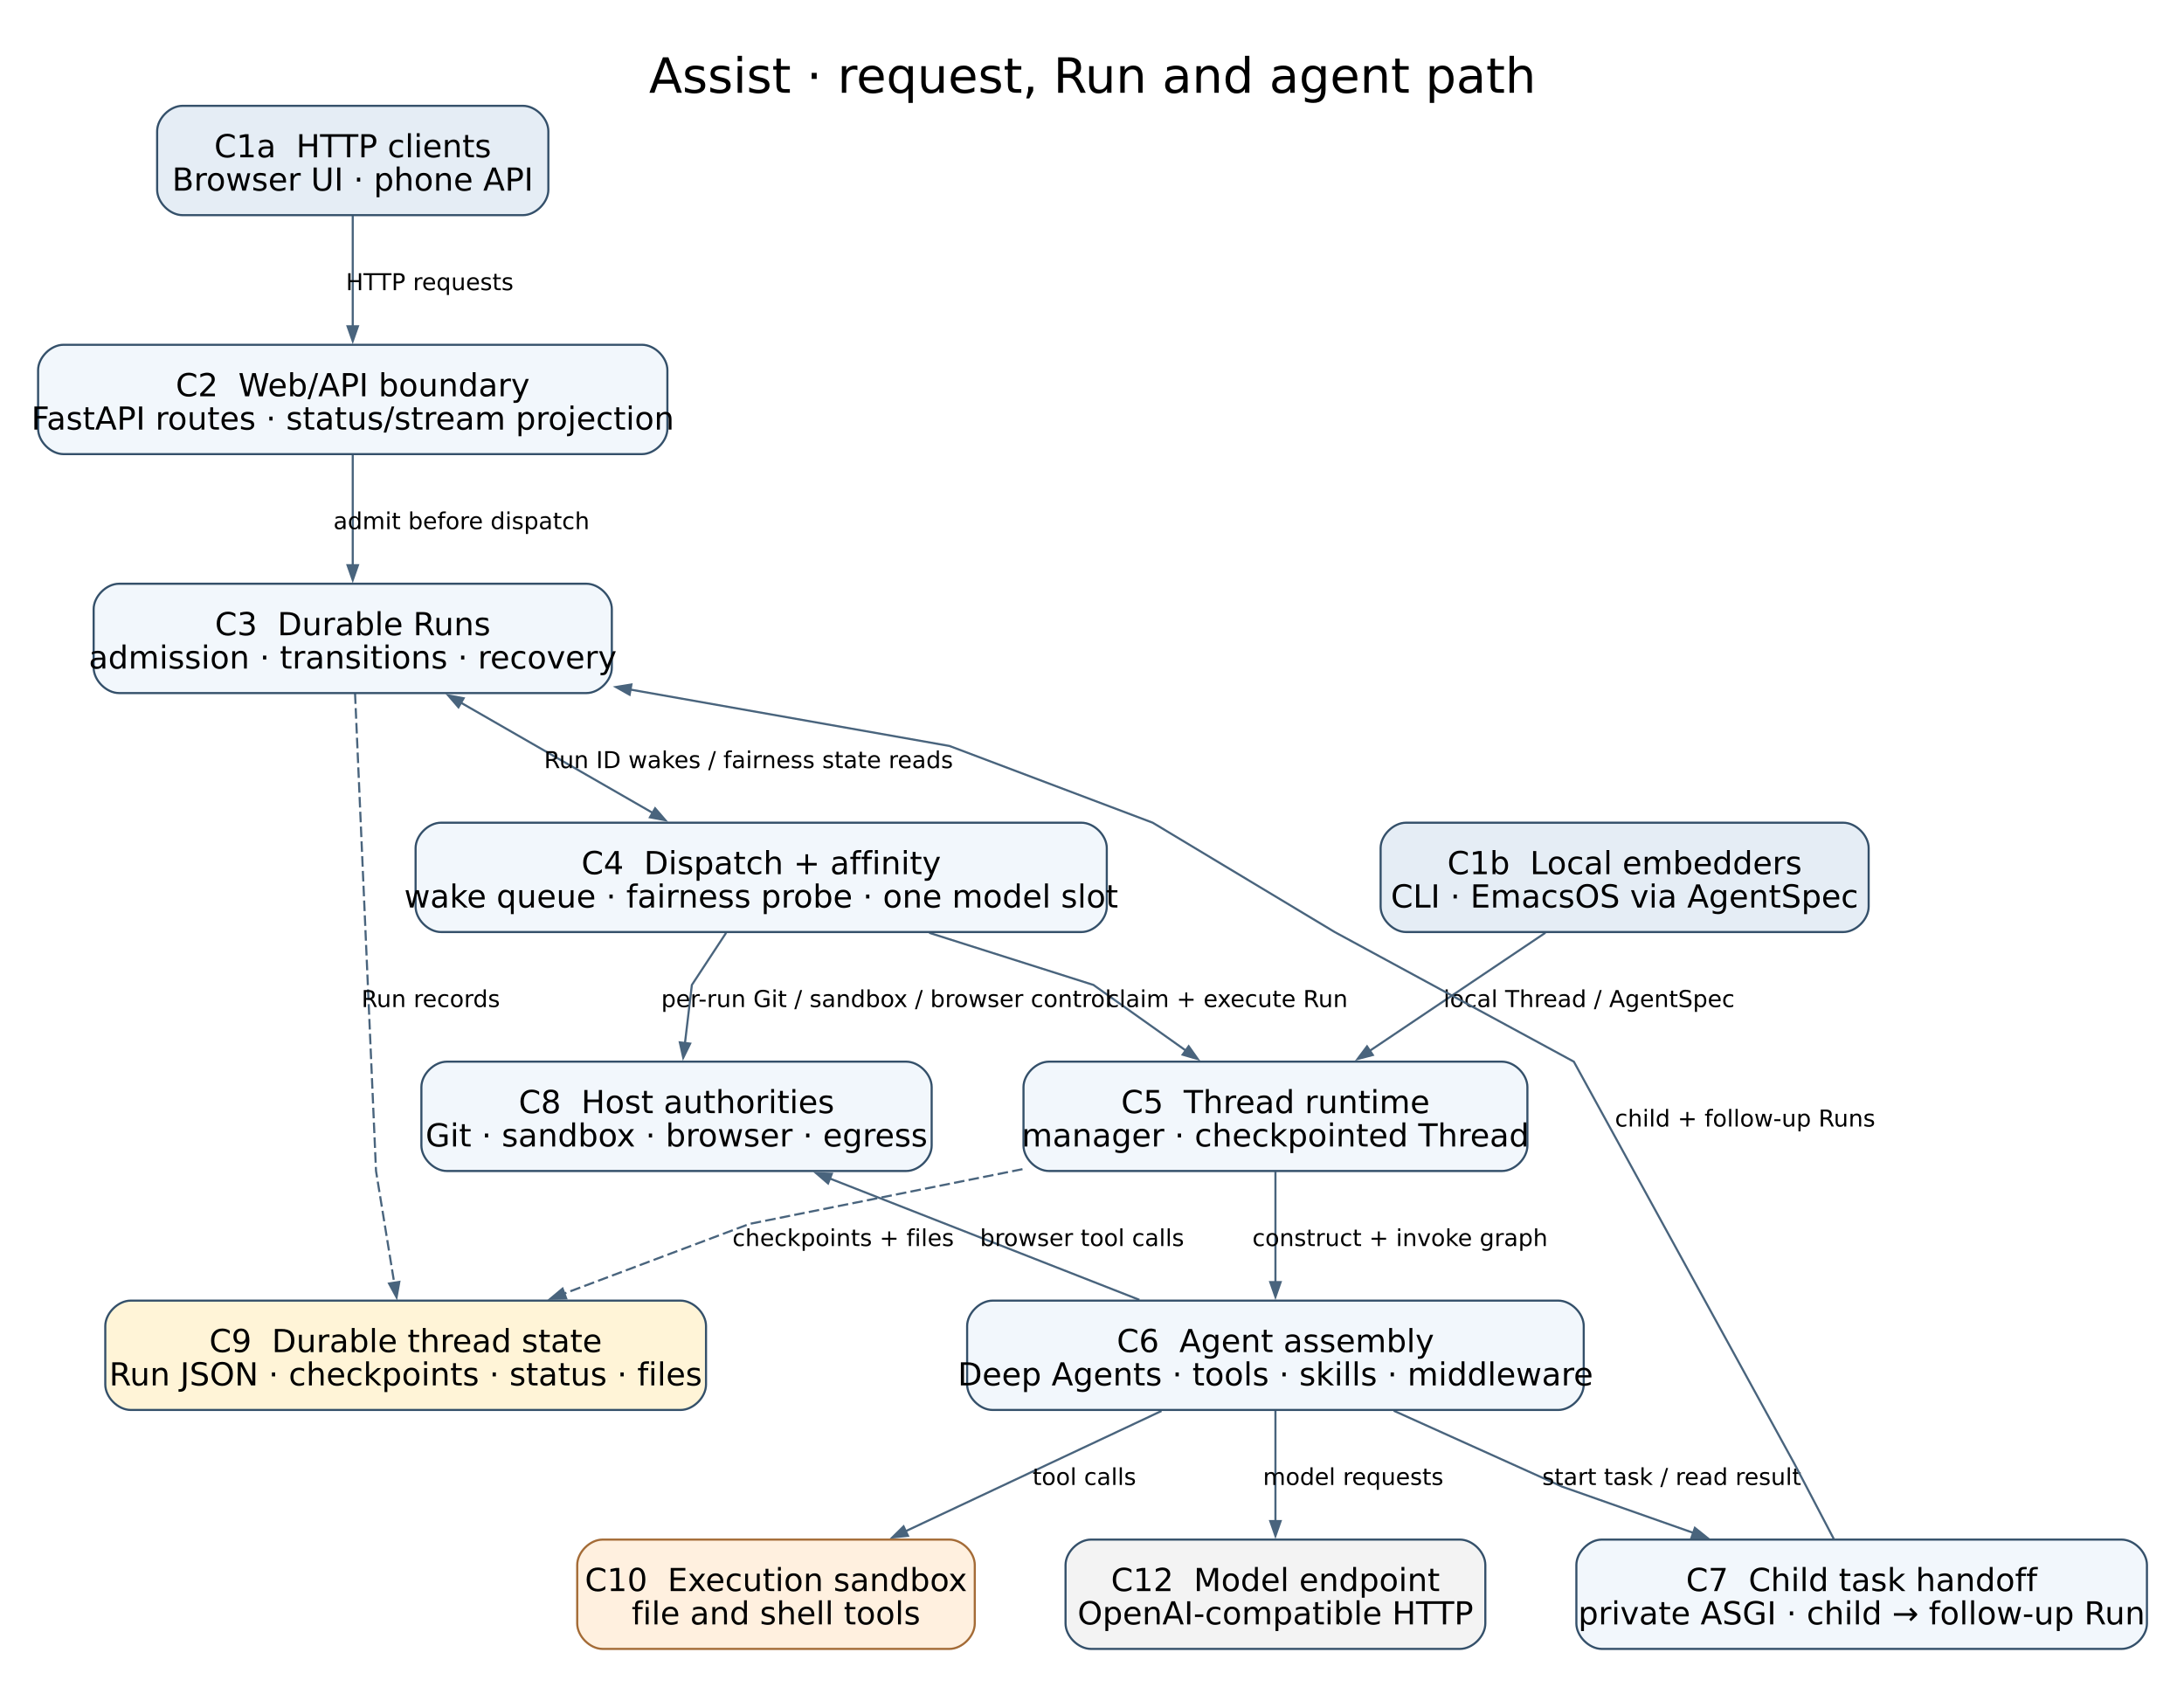
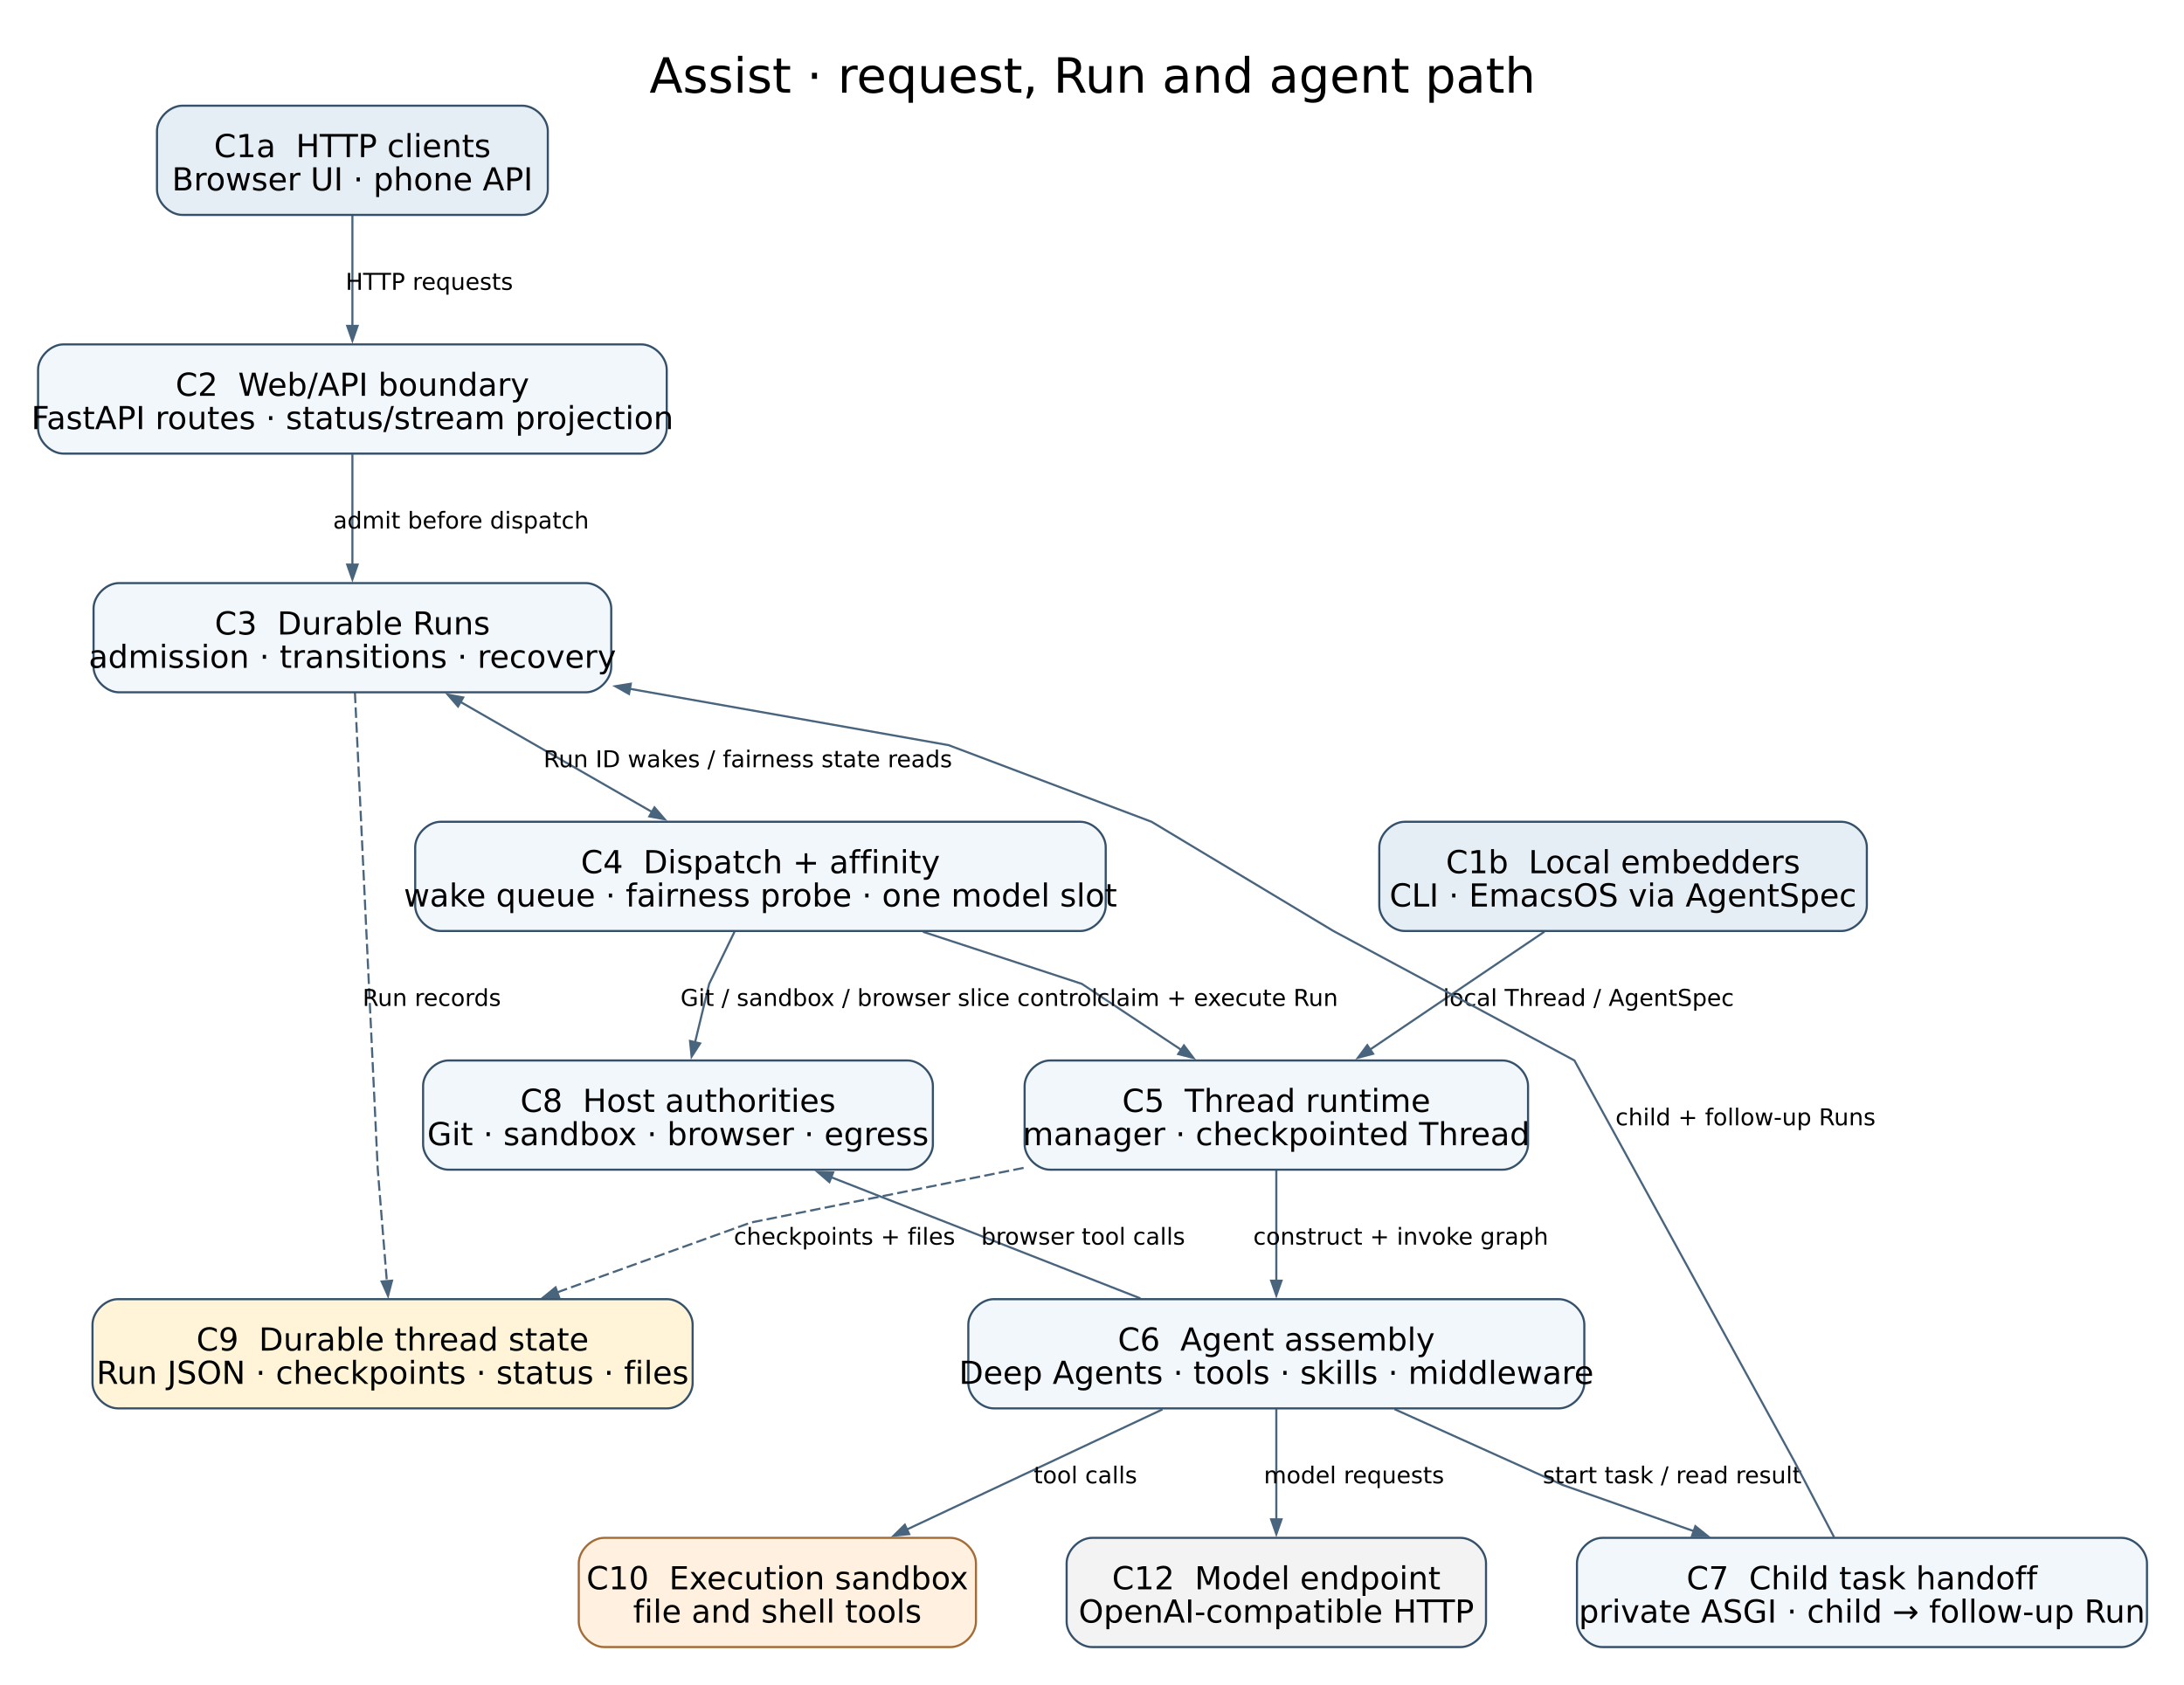
- <svg xmlns="http://www.w3.org/2000/svg" width="1032pt" height="797pt" viewBox="0.00 0.00 1032.00 797.00">
+ <svg xmlns="http://www.w3.org/2000/svg" width="1033pt" height="797pt" viewBox="0.00 0.00 1033.00 797.00">
  <g id="graph0" class="graph" transform="scale(1 1) rotate(0) translate(18 779.12)">
-     <polygon fill="white" stroke="none" points="-18,18 -18,-779.12 1014.49,-779.12 1014.49,18 -18,18" />
-     <text xml:space="preserve" text-anchor="middle" x="498.24" y="-735.27" font-family="DejaVu Sans" font-size="23.00">Assist · request, Run and agent path</text>
+     <polygon fill="white" stroke="none" points="-18,18 -18,-779.12 1015.49,-779.12 1015.49,18 -18,18" />
+     <text xml:space="preserve" text-anchor="middle" x="498.74" y="-735.27" font-family="DejaVu Sans" font-size="23.00">Assist · request, Run and agent path</text>
    <g id="edge1" class="edge">
      <path fill="none" stroke="#49647d" d="M148.68,-677.12C148.68,-661.67 148.68,-641.68 148.68,-624.89" />
      <polygon fill="#49647d" stroke="#49647d" points="151.13,-624.96 148.68,-617.96 146.23,-624.96 151.13,-624.96" />
      <text xml:space="preserve" text-anchor="middle" x="185.06" y="-642.01" font-family="DejaVu Sans" font-size="11.00">HTTP requests</text>
    </g>
    <g id="edge5" class="edge">
-       <path fill="none" stroke="#49647d" d="M712.24,-338.39C687.54,-321.79 655.06,-299.96 629.06,-282.48" />
-       <polygon fill="#49647d" stroke="#49647d" points="630.69,-280.63 623.51,-278.75 627.96,-284.69 630.69,-280.63" />
-       <text xml:space="preserve" text-anchor="middle" x="732.88" y="-303.28" font-family="DejaVu Sans" font-size="11.00">local Thread / AgentSpec</text>
+       <path fill="none" stroke="#49647d" d="M712.47,-338.39C687.91,-321.79 655.64,-299.96 629.79,-282.48" />
+       <polygon fill="#49647d" stroke="#49647d" points="631.46,-280.65 624.28,-278.76 628.71,-284.71 631.46,-280.65" />
+       <text xml:space="preserve" text-anchor="middle" x="733.35" y="-303.28" font-family="DejaVu Sans" font-size="11.00">local Thread / AgentSpec</text>
    </g>
    <g id="edge2" class="edge">
      <path fill="none" stroke="#49647d" d="M148.68,-564.21C148.68,-548.76 148.68,-528.77 148.68,-511.98" />
      <polygon fill="#49647d" stroke="#49647d" points="151.13,-512.05 148.68,-505.05 146.23,-512.05 151.13,-512.05" />
      <text xml:space="preserve" text-anchor="middle" x="200.06" y="-529.1" font-family="DejaVu Sans" font-size="11.00">admit before dispatch</text>
    </g>
    <g id="edge3" class="edge">
      <path fill="none" stroke="#49647d" d="M199.65,-447.18C227.66,-431.08 262.31,-411.17 290.37,-395.05" />
      <polygon fill="#49647d" stroke="#49647d" points="198.64,-444.94 193.79,-450.55 201.08,-449.19 198.64,-444.94" />
      <polygon fill="#49647d" stroke="#49647d" points="291.56,-397.19 296.41,-391.57 289.12,-392.94 291.56,-397.19" />
      <text xml:space="preserve" text-anchor="middle" x="335.72" y="-416.19" font-family="DejaVu Sans" font-size="11.00">Run ID wakes / fairness state reads</text>
    </g>
    <g id="edge11" class="edge">
-       <path fill="none" stroke="#49647d" stroke-dasharray="5,2" d="M149.77,-451.52C152.56,-388.12 159.68,-225.82 159.68,-225.82 159.68,-225.82 164.33,-197.21 168.28,-172.97" />
-       <polygon fill="#49647d" stroke="#49647d" points="170.68,-173.43 169.39,-166.13 165.85,-172.65 170.68,-173.43" />
-       <text xml:space="preserve" text-anchor="middle" x="185.54" y="-303.28" font-family="DejaVu Sans" font-size="11.00">Run records</text>
+       <path fill="none" stroke="#49647d" stroke-dasharray="5,2" d="M149.87,-451.52C152.91,-388.12 160.68,-225.82 160.68,-225.82 160.68,-225.82 163.01,-197.21 164.98,-172.97" />
+       <polygon fill="#49647d" stroke="#49647d" points="167.41,-173.32 165.53,-166.15 162.52,-172.92 167.41,-173.32" />
+       <text xml:space="preserve" text-anchor="middle" x="186.23" y="-303.28" font-family="DejaVu Sans" font-size="11.00">Run records</text>
    </g>
    <g id="edge4" class="edge">
-       <path fill="none" stroke="#49647d" d="M421.1,-338.35C460.04,-325.99 498.68,-313.73 498.68,-313.73 498.68,-313.73 520.72,-298.08 542.48,-282.62" />
-       <polygon fill="#49647d" stroke="#49647d" points="543.68,-284.77 547.97,-278.72 540.84,-280.78 543.68,-284.77" />
-       <text xml:space="preserve" text-anchor="middle" x="561.85" y="-303.28" font-family="DejaVu Sans" font-size="11.00">claim + execute Run</text>
+       <path fill="none" stroke="#49647d" d="M418.57,-338.35C456.27,-325.99 493.68,-313.73 493.68,-313.73 493.68,-313.73 517.46,-297.94 540.84,-282.42" />
+       <polygon fill="#49647d" stroke="#49647d" points="541.99,-284.6 546.47,-278.68 539.28,-280.51 541.99,-284.6" />
+       <text xml:space="preserve" text-anchor="middle" x="557.85" y="-303.28" font-family="DejaVu Sans" font-size="11.00">claim + execute Run</text>
    </g>
    <g id="edge9" class="edge">
-       <path fill="none" stroke="#49647d" d="M325.11,-338.35C316.99,-325.99 308.93,-313.73 308.93,-313.73 308.93,-313.73 307.35,-300.41 305.66,-286.21" />
-       <polygon fill="#49647d" stroke="#49647d" points="308.11,-286.01 304.85,-279.35 303.24,-286.59 308.11,-286.01" />
-       <text xml:space="preserve" text-anchor="middle" x="400.81" y="-303.28" font-family="DejaVu Sans" font-size="11.00">per-run Git / sandbox / browser control</text>
+       <path fill="none" stroke="#49647d" d="M329.41,-338.35C323.4,-325.99 317.43,-313.73 317.43,-313.73 317.43,-313.73 314.15,-300.16 310.69,-285.82" />
+       <polygon fill="#49647d" stroke="#49647d" points="313.14,-285.55 309.12,-279.32 308.38,-286.7 313.14,-285.55" />
+       <text xml:space="preserve" text-anchor="middle" x="402.56" y="-303.28" font-family="DejaVu Sans" font-size="11.00">Git / sandbox / browser slice control</text>
    </g>
    <g id="edge6" class="edge">
-       <path fill="none" stroke="#49647d" d="M584.68,-225.48C584.68,-210.03 584.68,-190.04 584.68,-173.25" />
-       <polygon fill="#49647d" stroke="#49647d" points="587.13,-173.32 584.68,-166.32 582.23,-173.32 587.13,-173.32" />
-       <text xml:space="preserve" text-anchor="middle" x="643.56" y="-190.37" font-family="DejaVu Sans" font-size="11.00">construct + invoke graph</text>
+       <path fill="none" stroke="#49647d" d="M585.68,-225.48C585.68,-210.03 585.68,-190.04 585.68,-173.25" />
+       <polygon fill="#49647d" stroke="#49647d" points="588.13,-173.32 585.68,-166.32 583.23,-173.32 588.13,-173.32" />
+       <text xml:space="preserve" text-anchor="middle" x="644.56" y="-190.37" font-family="DejaVu Sans" font-size="11.00">construct + invoke graph</text>
    </g>
    <g id="edge12" class="edge">
-       <path fill="none" stroke="#49647d" stroke-dasharray="5,2" d="M465.16,-226.68C401.5,-213.92 336.18,-200.82 336.18,-200.82 336.18,-200.82 291.24,-183.93 248.63,-167.91" />
-       <polygon fill="#49647d" stroke="#49647d" points="249.54,-165.64 242.13,-165.47 247.82,-170.23 249.54,-165.64" />
-       <text xml:space="preserve" text-anchor="middle" x="380.43" y="-190.37" font-family="DejaVu Sans" font-size="11.00">checkpoints + files</text>
+       <path fill="none" stroke="#49647d" stroke-dasharray="5,2" d="M466.16,-226.68C402.5,-213.92 337.18,-200.82 337.18,-200.82 337.18,-200.82 290.11,-183.86 245.58,-167.81" />
+       <polygon fill="#49647d" stroke="#49647d" points="246.44,-165.52 239.02,-165.45 244.78,-170.13 246.44,-165.52" />
+       <text xml:space="preserve" text-anchor="middle" x="381.43" y="-190.37" font-family="DejaVu Sans" font-size="11.00">checkpoints + files</text>
    </g>
    <g id="edge7" class="edge">
-       <path fill="none" stroke="#49647d" d="M640.58,-112.54C677.9,-95.72 720.18,-76.66 720.18,-76.66 720.18,-76.66 750.03,-66.15 782.31,-54.78" />
-       <polygon fill="#49647d" stroke="#49647d" points="782.88,-57.18 788.67,-52.54 781.26,-52.55 782.88,-57.18" />
-       <text xml:space="preserve" text-anchor="middle" x="771.93" y="-77.46" font-family="DejaVu Sans" font-size="11.00">start task / read result</text>
+       <path fill="none" stroke="#49647d" d="M641.58,-112.54C678.9,-95.72 721.18,-76.66 721.18,-76.66 721.18,-76.66 751.03,-66.15 783.31,-54.78" />
+       <polygon fill="#49647d" stroke="#49647d" points="783.88,-57.18 789.67,-52.54 782.26,-52.55 783.88,-57.18" />
+       <text xml:space="preserve" text-anchor="middle" x="772.93" y="-77.46" font-family="DejaVu Sans" font-size="11.00">start task / read result</text>
    </g>
    <g id="edge10" class="edge">
-       <path fill="none" stroke="#49647d" d="M520.39,-164.94C476.8,-182.02 419.14,-204.62 373.96,-222.32" />
-       <polygon fill="#49647d" stroke="#49647d" points="373.28,-219.96 367.66,-224.79 375.07,-224.52 373.28,-219.96" />
-       <text xml:space="preserve" text-anchor="middle" x="493.29" y="-190.37" font-family="DejaVu Sans" font-size="11.00">browser tool calls</text>
+       <path fill="none" stroke="#49647d" d="M521.39,-164.94C477.8,-182.02 420.14,-204.62 374.96,-222.32" />
+       <polygon fill="#49647d" stroke="#49647d" points="374.28,-219.96 368.66,-224.79 376.07,-224.52 374.28,-219.96" />
+       <text xml:space="preserve" text-anchor="middle" x="494.29" y="-190.37" font-family="DejaVu Sans" font-size="11.00">browser tool calls</text>
    </g>
    <g id="edge13" class="edge">
-       <path fill="none" stroke="#49647d" d="M530.83,-112.43C494.74,-95.47 447.14,-73.1 409.65,-55.48" />
-       <polygon fill="#49647d" stroke="#49647d" points="411.04,-53.43 403.67,-52.67 408.96,-57.87 411.04,-53.43" />
-       <text xml:space="preserve" text-anchor="middle" x="494.38" y="-77.46" font-family="DejaVu Sans" font-size="11.00">tool calls</text>
+       <path fill="none" stroke="#49647d" d="M531.83,-112.43C495.74,-95.47 448.14,-73.1 410.65,-55.48" />
+       <polygon fill="#49647d" stroke="#49647d" points="412.04,-53.43 404.67,-52.67 409.96,-57.87 412.04,-53.43" />
+       <text xml:space="preserve" text-anchor="middle" x="495.38" y="-77.46" font-family="DejaVu Sans" font-size="11.00">tool calls</text>
    </g>
    <g id="edge14" class="edge">
-       <path fill="none" stroke="#49647d" d="M584.68,-112.57C584.68,-97.12 584.68,-77.13 584.68,-60.34" />
-       <polygon fill="#49647d" stroke="#49647d" points="587.13,-60.41 584.68,-53.41 582.23,-60.41 587.13,-60.41" />
-       <text xml:space="preserve" text-anchor="middle" x="621.43" y="-77.46" font-family="DejaVu Sans" font-size="11.00">model requests</text>
+       <path fill="none" stroke="#49647d" d="M585.68,-112.57C585.68,-97.12 585.68,-77.13 585.68,-60.34" />
+       <polygon fill="#49647d" stroke="#49647d" points="588.13,-60.41 585.68,-53.41 583.23,-60.41 588.13,-60.41" />
+       <text xml:space="preserve" text-anchor="middle" x="622.43" y="-77.46" font-family="DejaVu Sans" font-size="11.00">model requests</text>
    </g>
    <g id="edge8" class="edge">
-       <path fill="none" stroke="#49647d" d="M848.48,-52.03C839.66,-68.85 829.68,-87.91 829.68,-87.91 829.68,-87.91 725.68,-277.48 725.68,-277.48 725.68,-277.48 612.68,-338.73 612.68,-338.73 612.68,-338.73 526.68,-390.39 526.68,-390.39 526.68,-390.39 430.68,-426.64 430.68,-426.64 430.68,-426.64 353.29,-440.32 279.59,-453.34" />
+       <path fill="none" stroke="#49647d" d="M849.48,-52.03C840.66,-68.85 830.68,-87.91 830.68,-87.91 830.68,-87.91 726.68,-277.48 726.68,-277.48 726.68,-277.48 612.68,-338.73 612.68,-338.73 612.68,-338.73 526.68,-390.39 526.68,-390.39 526.68,-390.39 430.68,-426.64 430.68,-426.64 430.68,-426.64 353.29,-440.32 279.59,-453.34" />
      <polygon fill="#49647d" stroke="#49647d" points="279.51,-450.86 273.04,-454.5 280.36,-455.69 279.51,-450.86" />
-       <text xml:space="preserve" text-anchor="middle" x="806.61" y="-246.82" font-family="DejaVu Sans" font-size="11.00">child + follow-up Runs</text>
+       <text xml:space="preserve" text-anchor="middle" x="807.61" y="-246.82" font-family="DejaVu Sans" font-size="11.00">child + follow-up Runs</text>
    </g>
    <g id="node1" class="node">
      <path fill="#e5edf5" stroke="#34506a" d="M229.11,-729.12C229.11,-729.12 68.25,-729.12 68.25,-729.12 62.25,-729.12 56.25,-723.12 56.25,-717.12 56.25,-717.12 56.25,-689.46 56.25,-689.46 56.25,-683.46 62.25,-677.46 68.25,-677.46 68.25,-677.46 229.11,-677.46 229.11,-677.46 235.11,-677.46 241.11,-683.46 241.11,-689.46 241.11,-689.46 241.11,-717.12 241.11,-717.12 241.11,-723.12 235.11,-729.12 229.11,-729.12" />
      <text xml:space="preserve" text-anchor="middle" x="148.68" y="-704.79" font-family="DejaVu Sans" font-size="15.00">C1a  HTTP clients</text>
      <text xml:space="preserve" text-anchor="middle" x="148.68" y="-689.04" font-family="DejaVu Sans" font-size="15.00">Browser UI · phone API</text>
    </g>
    <g id="node2" class="node">
      <path fill="#e5edf5" stroke="#34506a" d="M852.99,-390.39C852.99,-390.39 646.38,-390.39 646.38,-390.39 640.38,-390.39 634.38,-384.39 634.38,-378.39 634.38,-378.39 634.38,-350.73 634.38,-350.73 634.38,-344.73 640.38,-338.73 646.38,-338.73 646.38,-338.73 852.99,-338.73 852.99,-338.73 858.99,-338.73 864.99,-344.73 864.99,-350.73 864.99,-350.73 864.99,-378.39 864.99,-378.39 864.99,-384.39 858.99,-390.39 852.99,-390.39" />
      <text xml:space="preserve" text-anchor="middle" x="749.68" y="-366.06" font-family="DejaVu Sans" font-size="15.00">C1b  Local embedders</text>
      <text xml:space="preserve" text-anchor="middle" x="749.68" y="-350.31" font-family="DejaVu Sans" font-size="15.00">CLI · EmacsOS via AgentSpec</text>
    </g>
    <g id="node3" class="node">
      <path fill="#f2f7fc" stroke="#34506a" d="M285.36,-616.21C285.36,-616.21 12,-616.21 12,-616.21 6,-616.21 0,-610.21 0,-604.21 0,-604.21 0,-576.55 0,-576.55 0,-570.55 6,-564.55 12,-564.55 12,-564.55 285.36,-564.55 285.36,-564.55 291.36,-564.55 297.36,-570.55 297.36,-576.55 297.36,-576.55 297.36,-604.21 297.36,-604.21 297.36,-610.21 291.36,-616.21 285.36,-616.21" />
      <text xml:space="preserve" text-anchor="middle" x="148.68" y="-591.88" font-family="DejaVu Sans" font-size="15.00">C2  Web/API boundary</text>
      <text xml:space="preserve" text-anchor="middle" x="148.68" y="-576.13" font-family="DejaVu Sans" font-size="15.00">FastAPI routes · status/stream projection</text>
    </g>
    <g id="node4" class="node">
      <path fill="#f2f7fc" stroke="#34506a" d="M259.11,-503.3C259.11,-503.3 38.25,-503.3 38.25,-503.3 32.25,-503.3 26.25,-497.3 26.25,-491.3 26.25,-491.3 26.25,-463.64 26.25,-463.64 26.25,-457.64 32.25,-451.64 38.25,-451.64 38.25,-451.64 259.11,-451.64 259.11,-451.64 265.11,-451.64 271.11,-457.64 271.11,-463.64 271.11,-463.64 271.11,-491.3 271.11,-491.3 271.11,-497.3 265.11,-503.3 259.11,-503.3" />
      <text xml:space="preserve" text-anchor="middle" x="148.68" y="-478.97" font-family="DejaVu Sans" font-size="15.00">C3  Durable Runs</text>
      <text xml:space="preserve" text-anchor="middle" x="148.68" y="-463.22" font-family="DejaVu Sans" font-size="15.00">admission · transitions · recovery</text>
    </g>
    <g id="node5" class="node">
      <path fill="#f2f7fc" stroke="#34506a" d="M492.99,-390.39C492.99,-390.39 190.38,-390.39 190.38,-390.39 184.38,-390.39 178.38,-384.39 178.38,-378.39 178.38,-378.39 178.38,-350.73 178.38,-350.73 178.38,-344.73 184.38,-338.73 190.38,-338.73 190.38,-338.73 492.99,-338.73 492.99,-338.73 498.99,-338.73 504.99,-344.73 504.99,-350.73 504.99,-350.73 504.99,-378.39 504.99,-378.39 504.99,-384.39 498.99,-390.39 492.99,-390.39" />
      <text xml:space="preserve" text-anchor="middle" x="341.68" y="-366.06" font-family="DejaVu Sans" font-size="15.00">C4  Dispatch + affinity</text>
      <text xml:space="preserve" text-anchor="middle" x="341.68" y="-350.31" font-family="DejaVu Sans" font-size="15.00">wake queue · fairness probe · one model slot</text>
    </g>
    <g id="node6" class="node">
-       <path fill="#f2f7fc" stroke="#34506a" d="M691.74,-277.48C691.74,-277.48 477.63,-277.48 477.63,-277.48 471.63,-277.48 465.63,-271.48 465.63,-265.48 465.63,-265.48 465.63,-237.82 465.63,-237.82 465.63,-231.82 471.63,-225.82 477.63,-225.82 477.63,-225.82 691.74,-225.82 691.74,-225.82 697.74,-225.82 703.74,-231.82 703.74,-237.82 703.74,-237.82 703.74,-265.48 703.74,-265.48 703.74,-271.48 697.74,-277.48 691.74,-277.48" />
-       <text xml:space="preserve" text-anchor="middle" x="584.68" y="-253.15" font-family="DejaVu Sans" font-size="15.00">C5  Thread runtime</text>
-       <text xml:space="preserve" text-anchor="middle" x="584.68" y="-237.4" font-family="DejaVu Sans" font-size="15.00">manager · checkpointed Thread</text>
+       <path fill="#f2f7fc" stroke="#34506a" d="M692.74,-277.48C692.74,-277.48 478.63,-277.48 478.63,-277.48 472.63,-277.48 466.63,-271.48 466.63,-265.48 466.63,-265.48 466.63,-237.82 466.63,-237.82 466.63,-231.82 472.63,-225.82 478.63,-225.82 478.63,-225.82 692.74,-225.82 692.74,-225.82 698.74,-225.82 704.74,-231.82 704.74,-237.82 704.74,-237.82 704.74,-265.48 704.74,-265.48 704.74,-271.48 698.74,-277.48 692.74,-277.48" />
+       <text xml:space="preserve" text-anchor="middle" x="585.68" y="-253.15" font-family="DejaVu Sans" font-size="15.00">C5  Thread runtime</text>
+       <text xml:space="preserve" text-anchor="middle" x="585.68" y="-237.4" font-family="DejaVu Sans" font-size="15.00">manager · checkpointed Thread</text>
    </g>
    <g id="node7" class="node">
-       <path fill="#f2f7fc" stroke="#34506a" d="M718.36,-164.57C718.36,-164.57 451,-164.57 451,-164.57 445,-164.57 439,-158.57 439,-152.57 439,-152.57 439,-124.91 439,-124.91 439,-118.91 445,-112.91 451,-112.91 451,-112.91 718.36,-112.91 718.36,-112.91 724.36,-112.91 730.36,-118.91 730.36,-124.91 730.36,-124.91 730.36,-152.57 730.36,-152.57 730.36,-158.57 724.36,-164.57 718.36,-164.57" />
-       <text xml:space="preserve" text-anchor="middle" x="584.68" y="-140.24" font-family="DejaVu Sans" font-size="15.00">C6  Agent assembly</text>
-       <text xml:space="preserve" text-anchor="middle" x="584.68" y="-124.49" font-family="DejaVu Sans" font-size="15.00">Deep Agents · tools · skills · middleware</text>
+       <path fill="#f2f7fc" stroke="#34506a" d="M719.36,-164.57C719.36,-164.57 452,-164.57 452,-164.57 446,-164.57 440,-158.57 440,-152.57 440,-152.57 440,-124.91 440,-124.91 440,-118.91 446,-112.91 452,-112.91 452,-112.91 719.36,-112.91 719.36,-112.91 725.36,-112.91 731.36,-118.91 731.36,-124.91 731.36,-124.91 731.36,-152.57 731.36,-152.57 731.36,-158.57 725.36,-164.57 719.36,-164.57" />
+       <text xml:space="preserve" text-anchor="middle" x="585.68" y="-140.24" font-family="DejaVu Sans" font-size="15.00">C6  Agent assembly</text>
+       <text xml:space="preserve" text-anchor="middle" x="585.68" y="-124.49" font-family="DejaVu Sans" font-size="15.00">Deep Agents · tools · skills · middleware</text>
    </g>
    <g id="node8" class="node">
-       <path fill="#f2f7fc" stroke="#34506a" d="M984.49,-51.66C984.49,-51.66 738.88,-51.66 738.88,-51.66 732.88,-51.66 726.88,-45.66 726.88,-39.66 726.88,-39.66 726.88,-12 726.88,-12 726.88,-6 732.88,0 738.88,0 738.88,0 984.49,0 984.49,0 990.49,0 996.49,-6 996.49,-12 996.49,-12 996.49,-39.66 996.49,-39.66 996.49,-45.66 990.49,-51.66 984.49,-51.66" />
-       <text xml:space="preserve" text-anchor="middle" x="861.68" y="-27.33" font-family="DejaVu Sans" font-size="15.00">C7  Child task handoff</text>
-       <text xml:space="preserve" text-anchor="middle" x="861.68" y="-11.58" font-family="DejaVu Sans" font-size="15.00">private ASGI · child → follow-up Run</text>
+       <path fill="#f2f7fc" stroke="#34506a" d="M985.49,-51.66C985.49,-51.66 739.88,-51.66 739.88,-51.66 733.88,-51.66 727.88,-45.66 727.88,-39.66 727.88,-39.66 727.88,-12 727.88,-12 727.88,-6 733.88,0 739.88,0 739.88,0 985.49,0 985.49,0 991.49,0 997.49,-6 997.49,-12 997.49,-12 997.49,-39.66 997.49,-39.66 997.49,-45.66 991.49,-51.66 985.49,-51.66" />
+       <text xml:space="preserve" text-anchor="middle" x="862.68" y="-27.33" font-family="DejaVu Sans" font-size="15.00">C7  Child task handoff</text>
+       <text xml:space="preserve" text-anchor="middle" x="862.68" y="-11.58" font-family="DejaVu Sans" font-size="15.00">private ASGI · child → follow-up Run</text>
    </g>
    <g id="node9" class="node">
-       <path fill="#f2f7fc" stroke="#34506a" d="M410.24,-277.48C410.24,-277.48 193.12,-277.48 193.12,-277.48 187.12,-277.48 181.12,-271.48 181.12,-265.48 181.12,-265.48 181.12,-237.82 181.12,-237.82 181.12,-231.82 187.12,-225.82 193.12,-225.82 193.12,-225.82 410.24,-225.82 410.24,-225.82 416.24,-225.82 422.24,-231.82 422.24,-237.82 422.24,-237.82 422.24,-265.48 422.24,-265.48 422.24,-271.48 416.24,-277.48 410.24,-277.48" />
-       <text xml:space="preserve" text-anchor="middle" x="301.68" y="-253.15" font-family="DejaVu Sans" font-size="15.00">C8  Host authorities</text>
-       <text xml:space="preserve" text-anchor="middle" x="301.68" y="-237.4" font-family="DejaVu Sans" font-size="15.00">Git · sandbox · browser · egress</text>
+       <path fill="#f2f7fc" stroke="#34506a" d="M411.24,-277.48C411.24,-277.48 194.12,-277.48 194.12,-277.48 188.12,-277.48 182.12,-271.48 182.12,-265.48 182.12,-265.48 182.12,-237.82 182.12,-237.82 182.12,-231.82 188.12,-225.82 194.12,-225.82 194.12,-225.82 411.24,-225.82 411.24,-225.82 417.24,-225.82 423.24,-231.82 423.24,-237.82 423.24,-237.82 423.24,-265.48 423.24,-265.48 423.24,-271.48 417.24,-277.48 411.24,-277.48" />
+       <text xml:space="preserve" text-anchor="middle" x="302.68" y="-253.15" font-family="DejaVu Sans" font-size="15.00">C8  Host authorities</text>
+       <text xml:space="preserve" text-anchor="middle" x="302.68" y="-237.4" font-family="DejaVu Sans" font-size="15.00">Git · sandbox · browser · egress</text>
    </g>
    <g id="node10" class="node">
-       <path fill="#fff4d7" stroke="#34506a" d="M303.61,-164.57C303.61,-164.57 43.75,-164.57 43.75,-164.57 37.75,-164.57 31.75,-158.57 31.75,-152.57 31.75,-152.57 31.75,-124.91 31.75,-124.91 31.75,-118.91 37.75,-112.91 43.75,-112.91 43.75,-112.91 303.61,-112.91 303.61,-112.91 309.61,-112.91 315.61,-118.91 315.61,-124.91 315.61,-124.91 315.61,-152.57 315.61,-152.57 315.61,-158.57 309.61,-164.57 303.61,-164.57" />
-       <text xml:space="preserve" text-anchor="middle" x="173.68" y="-140.24" font-family="DejaVu Sans" font-size="15.00">C9  Durable thread state</text>
-       <text xml:space="preserve" text-anchor="middle" x="173.68" y="-124.49" font-family="DejaVu Sans" font-size="15.00">Run JSON · checkpoints · status · files</text>
+       <path fill="#fff4d7" stroke="#34506a" d="M297.61,-164.57C297.61,-164.57 37.75,-164.57 37.75,-164.57 31.75,-164.57 25.75,-158.57 25.75,-152.57 25.75,-152.57 25.75,-124.91 25.75,-124.91 25.75,-118.91 31.75,-112.91 37.75,-112.91 37.75,-112.91 297.61,-112.91 297.61,-112.91 303.61,-112.91 309.61,-118.91 309.61,-124.91 309.61,-124.91 309.61,-152.57 309.61,-152.57 309.61,-158.57 303.61,-164.57 297.61,-164.57" />
+       <text xml:space="preserve" text-anchor="middle" x="167.68" y="-140.24" font-family="DejaVu Sans" font-size="15.00">C9  Durable thread state</text>
+       <text xml:space="preserve" text-anchor="middle" x="167.68" y="-124.49" font-family="DejaVu Sans" font-size="15.00">Run JSON · checkpoints · status · files</text>
    </g>
    <g id="node11" class="node">
-       <path fill="#fff0df" stroke="#a46b36" d="M430.61,-51.66C430.61,-51.66 266.75,-51.66 266.75,-51.66 260.75,-51.66 254.75,-45.66 254.75,-39.66 254.75,-39.66 254.75,-12 254.75,-12 254.75,-6 260.75,0 266.75,0 266.75,0 430.61,0 430.61,0 436.61,0 442.61,-6 442.61,-12 442.61,-12 442.61,-39.66 442.61,-39.66 442.61,-45.66 436.61,-51.66 430.61,-51.66" />
-       <text xml:space="preserve" text-anchor="middle" x="348.68" y="-27.33" font-family="DejaVu Sans" font-size="15.00">C10  Execution sandbox</text>
-       <text xml:space="preserve" text-anchor="middle" x="348.68" y="-11.58" font-family="DejaVu Sans" font-size="15.00">file and shell tools</text>
+       <path fill="#fff0df" stroke="#a46b36" d="M431.61,-51.66C431.61,-51.66 267.75,-51.66 267.75,-51.66 261.75,-51.66 255.75,-45.66 255.75,-39.66 255.75,-39.66 255.75,-12 255.75,-12 255.75,-6 261.75,0 267.75,0 267.75,0 431.61,0 431.61,0 437.61,0 443.61,-6 443.61,-12 443.61,-12 443.61,-39.66 443.61,-39.66 443.61,-45.66 437.61,-51.66 431.61,-51.66" />
+       <text xml:space="preserve" text-anchor="middle" x="349.68" y="-27.33" font-family="DejaVu Sans" font-size="15.00">C10  Execution sandbox</text>
+       <text xml:space="preserve" text-anchor="middle" x="349.68" y="-11.58" font-family="DejaVu Sans" font-size="15.00">file and shell tools</text>
    </g>
    <g id="node12" class="node">
-       <path fill="#f3f3f3" stroke="#34506a" d="M671.86,-51.66C671.86,-51.66 497.5,-51.66 497.5,-51.66 491.5,-51.66 485.5,-45.66 485.5,-39.66 485.5,-39.66 485.5,-12 485.5,-12 485.5,-6 491.5,0 497.5,0 497.5,0 671.86,0 671.86,0 677.86,0 683.86,-6 683.86,-12 683.86,-12 683.86,-39.66 683.86,-39.66 683.86,-45.66 677.86,-51.66 671.86,-51.66" />
-       <text xml:space="preserve" text-anchor="middle" x="584.68" y="-27.33" font-family="DejaVu Sans" font-size="15.00">C12  Model endpoint</text>
-       <text xml:space="preserve" text-anchor="middle" x="584.68" y="-11.58" font-family="DejaVu Sans" font-size="15.00">OpenAI-compatible HTTP</text>
+       <path fill="#f3f3f3" stroke="#34506a" d="M672.86,-51.66C672.86,-51.66 498.5,-51.66 498.5,-51.66 492.5,-51.66 486.5,-45.66 486.5,-39.66 486.5,-39.66 486.5,-12 486.5,-12 486.5,-6 492.5,0 498.5,0 498.5,0 672.86,0 672.86,0 678.86,0 684.86,-6 684.86,-12 684.86,-12 684.86,-39.66 684.86,-39.66 684.86,-45.66 678.86,-51.66 672.86,-51.66" />
+       <text xml:space="preserve" text-anchor="middle" x="585.68" y="-27.33" font-family="DejaVu Sans" font-size="15.00">C12  Model endpoint</text>
+       <text xml:space="preserve" text-anchor="middle" x="585.68" y="-11.58" font-family="DejaVu Sans" font-size="15.00">OpenAI-compatible HTTP</text>
    </g>
  </g>
</svg>
